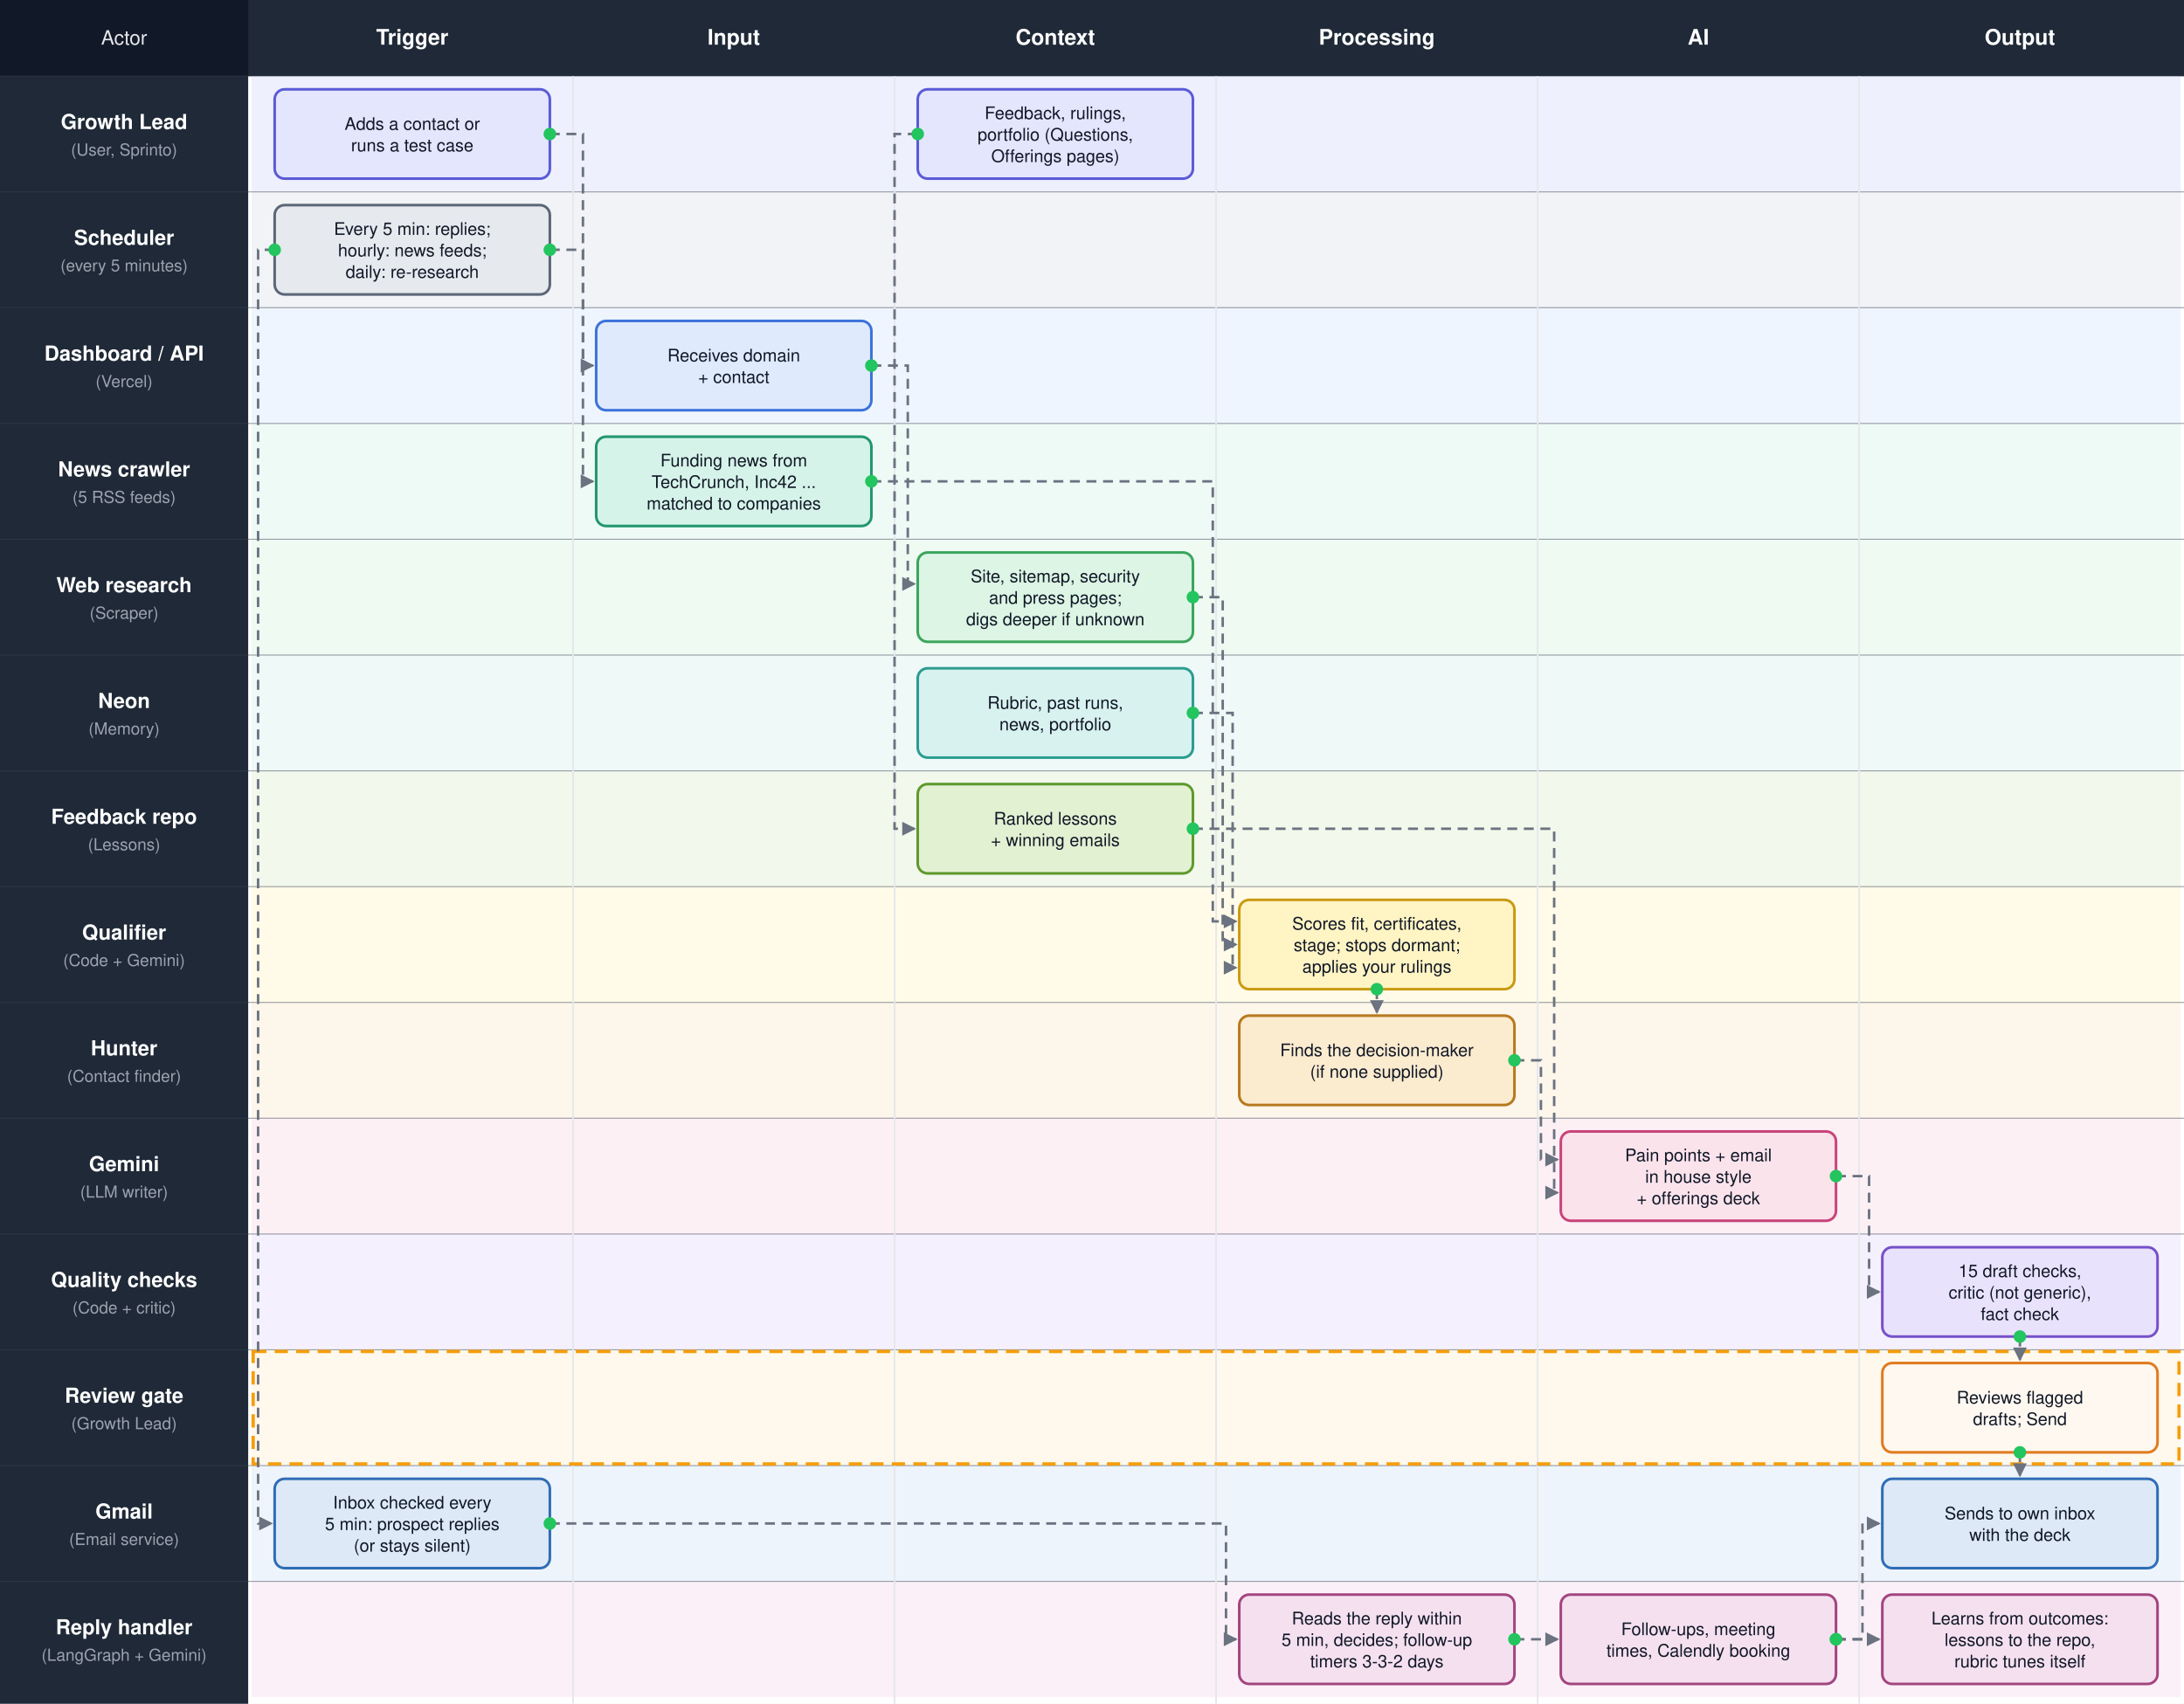
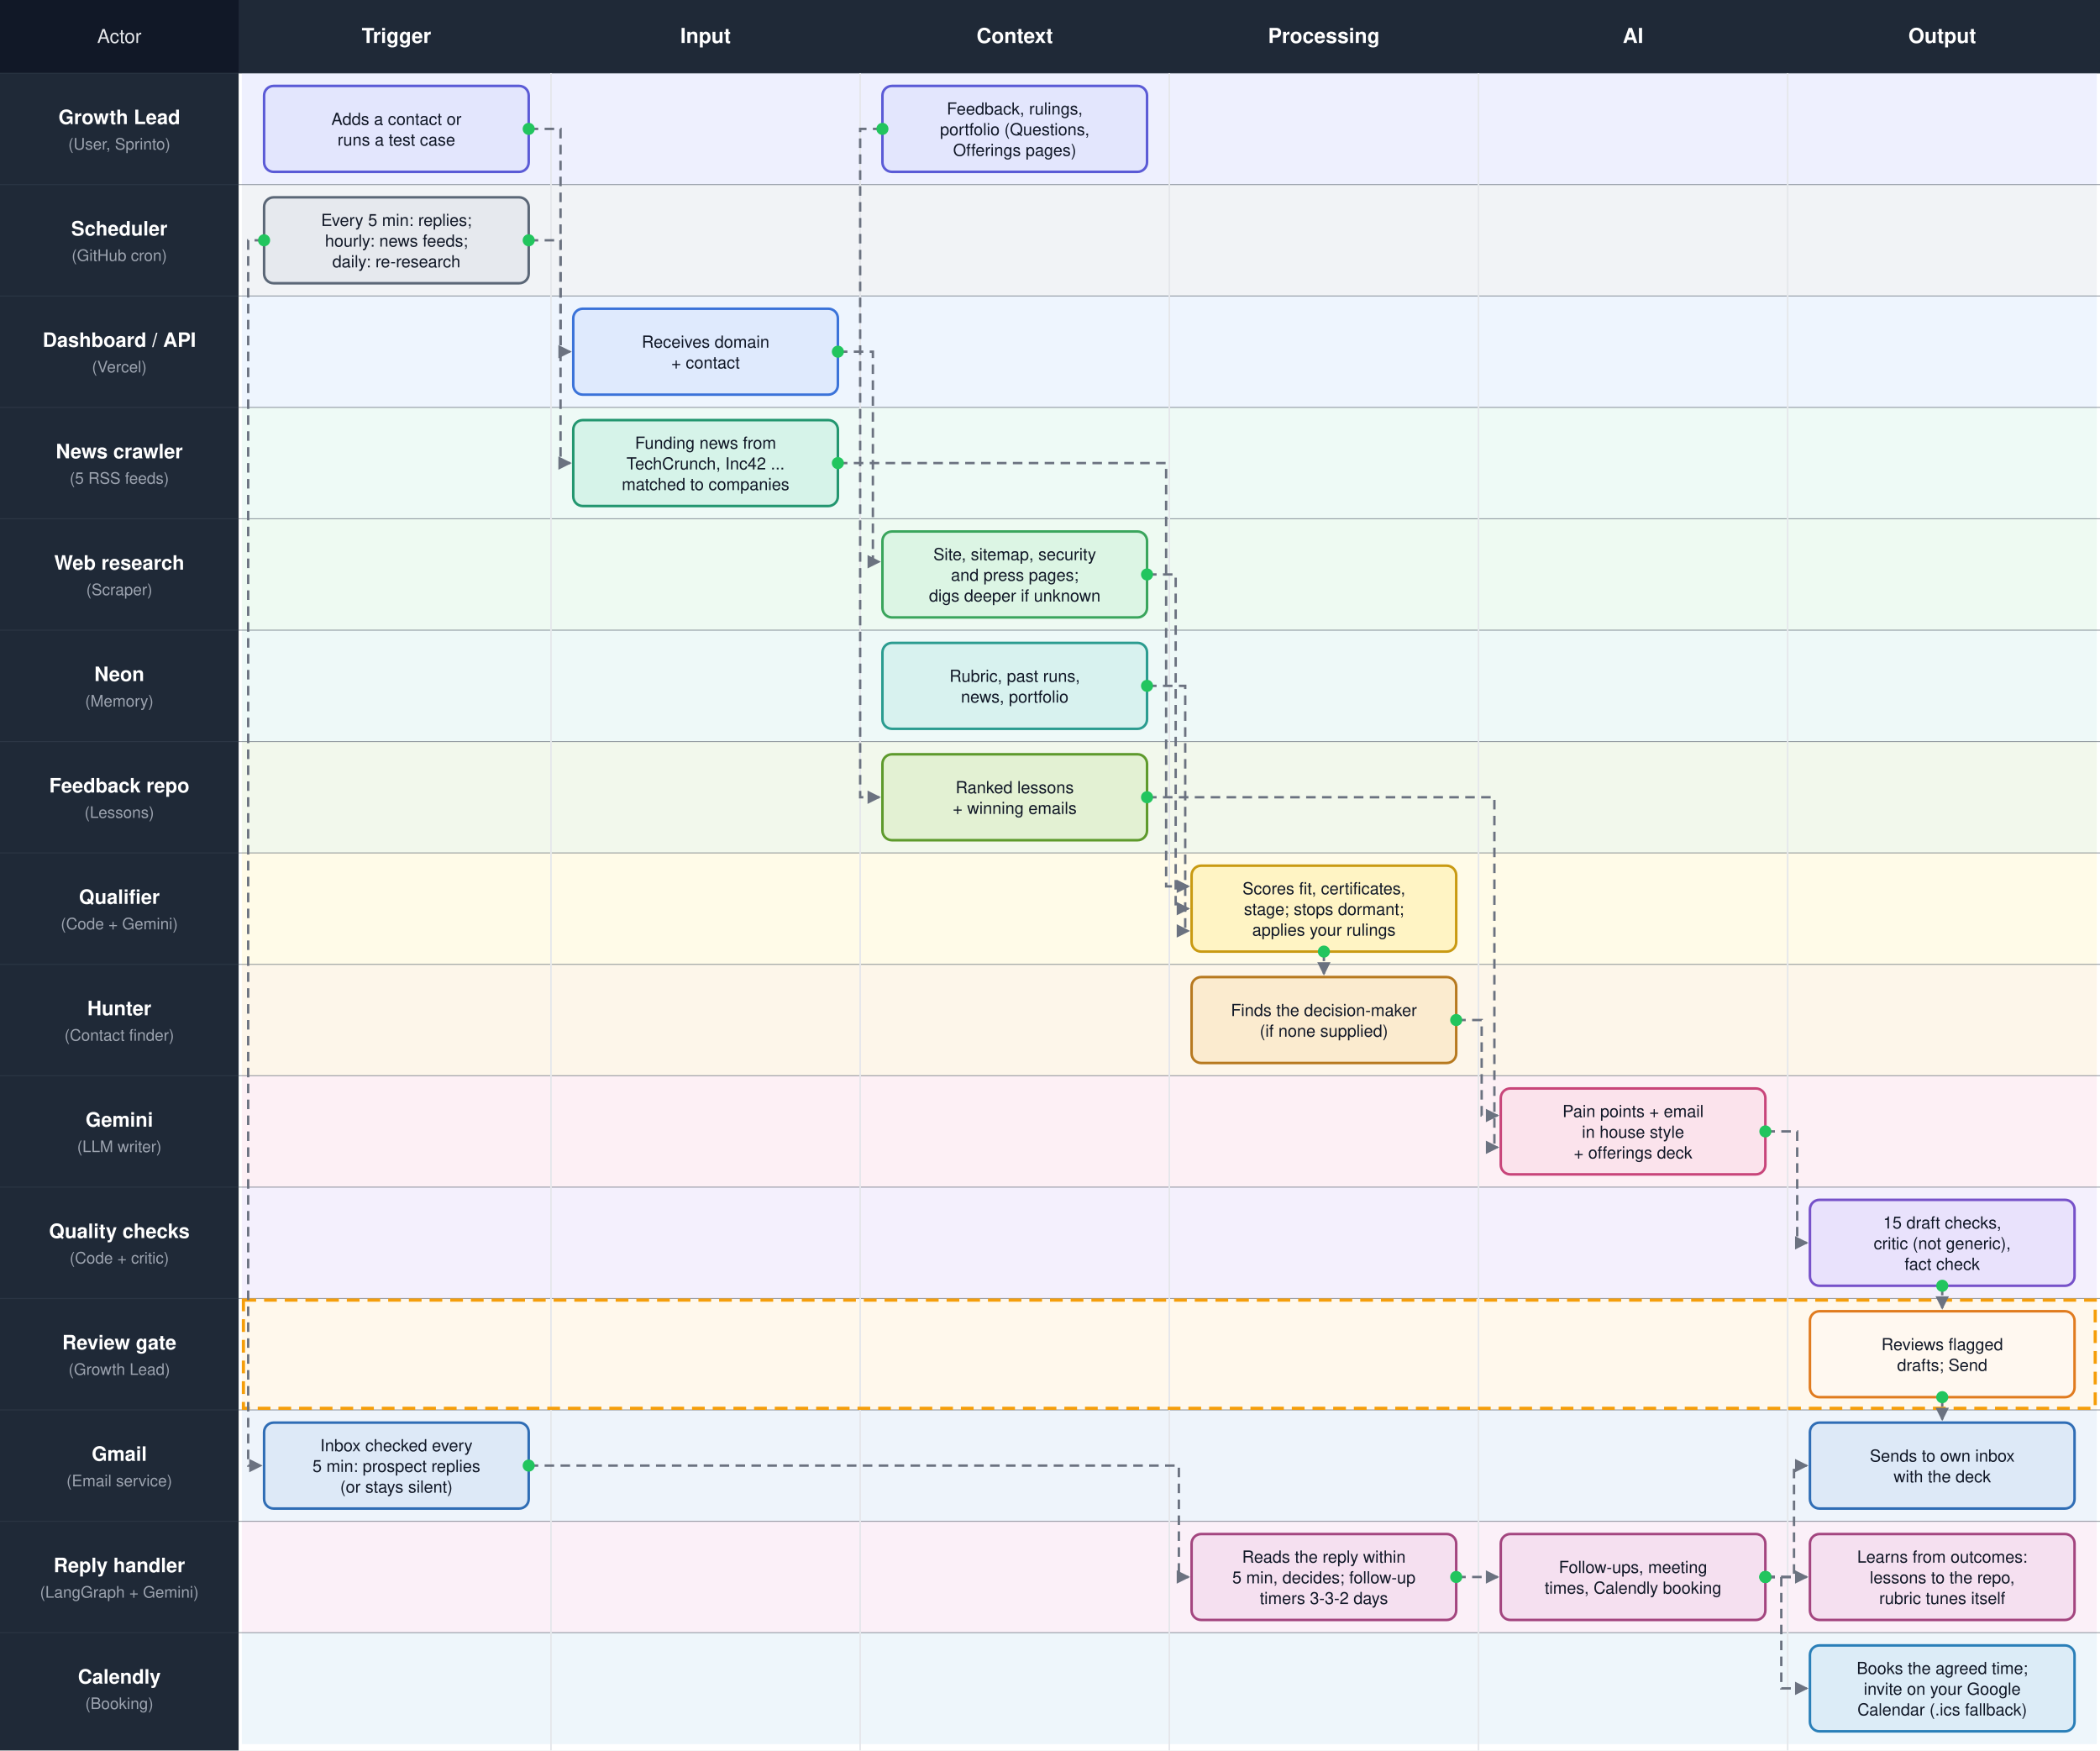
- <svg xmlns="http://www.w3.org/2000/svg" width="1320" height="1030" viewBox="0 0 1320 1030" font-family="Helvetica, Arial, sans-serif">
+ <svg xmlns="http://www.w3.org/2000/svg" width="1320" height="1100" viewBox="0 0 1320 1100" font-family="Helvetica, Arial, sans-serif">
  <defs>
    <marker id="a" viewBox="0 0 10 10" refX="8" refY="5" markerWidth="7" markerHeight="7" orient="auto">
      <path d="M1 1L9 5L1 9z" fill="#6b7280" />
    </marker>
  </defs>
-   <rect width="1320" height="1030" fill="#ffffff" />
+   <rect width="1320" height="1100" fill="#ffffff" />
  <rect x="0" y="0" width="1320" height="46" fill="#1f2937" />
-   <rect x="0" y="0" width="150" height="1030" fill="#1f2937" />
+   <rect x="0" y="0" width="150" height="1100" fill="#1f2937" />
  <rect x="0" y="0" width="150" height="46" fill="#111827" />
  <text x="75.0" y="27.0" fill="#e5e7eb" font-size="12" text-anchor="middle">Actor</text>
  <text x="249.167" y="27.0" fill="#ffffff" font-size="13" font-weight="bold" text-anchor="middle">Trigger</text>
  <text x="443.5" y="27.0" fill="#ffffff" font-size="13" font-weight="bold" text-anchor="middle">Input</text>
  <text x="637.833" y="27.0" fill="#ffffff" font-size="13" font-weight="bold" text-anchor="middle">Context</text>
  <text x="832.167" y="27.0" fill="#ffffff" font-size="13" font-weight="bold" text-anchor="middle">Processing</text>
  <text x="1026.5" y="27.0" fill="#ffffff" font-size="13" font-weight="bold" text-anchor="middle">AI</text>
  <text x="1220.833" y="27.0" fill="#ffffff" font-size="13" font-weight="bold" text-anchor="middle">Output</text>
  <rect x="152" y="46" width="1166" height="70" fill="#eef0fe" />
  <line x1="0" y1="46" x2="1320" y2="46" stroke="#374151" stroke-width="0.6" opacity="0.5" />
  <text x="75.0" y="78.0" fill="#ffffff" font-size="12.5" font-weight="bold" text-anchor="middle">Growth Lead</text>
  <text x="75.0" y="94.0" fill="#9ca3af" font-size="10" text-anchor="middle">(User, Sprinto)</text>
  <rect x="152" y="116" width="1166" height="70" fill="#f1f3f6" />
  <line x1="0" y1="116" x2="1320" y2="116" stroke="#374151" stroke-width="0.6" opacity="0.5" />
  <text x="75.0" y="148.0" fill="#ffffff" font-size="12.5" font-weight="bold" text-anchor="middle">Scheduler</text>
-   <text x="75.0" y="164.0" fill="#9ca3af" font-size="10" text-anchor="middle">(every 5 minutes)</text>
+   <text x="75.0" y="164.0" fill="#9ca3af" font-size="10" text-anchor="middle">(GitHub cron)</text>
  <rect x="152" y="186" width="1166" height="70" fill="#eef5fe" />
  <line x1="0" y1="186" x2="1320" y2="186" stroke="#374151" stroke-width="0.6" opacity="0.5" />
  <text x="75.0" y="218.0" fill="#ffffff" font-size="12.5" font-weight="bold" text-anchor="middle">Dashboard / API</text>
  <text x="75.0" y="234.0" fill="#9ca3af" font-size="10" text-anchor="middle">(Vercel)</text>
  <rect x="152" y="256" width="1166" height="70" fill="#eefaf6" />
  <line x1="0" y1="256" x2="1320" y2="256" stroke="#374151" stroke-width="0.6" opacity="0.5" />
  <text x="75.0" y="288.0" fill="#ffffff" font-size="12.5" font-weight="bold" text-anchor="middle">News crawler</text>
  <text x="75.0" y="304.0" fill="#9ca3af" font-size="10" text-anchor="middle">(5 RSS feeds)</text>
  <rect x="152" y="326" width="1166" height="70" fill="#eefaf2" />
  <line x1="0" y1="326" x2="1320" y2="326" stroke="#374151" stroke-width="0.6" opacity="0.5" />
  <text x="75.0" y="358.0" fill="#ffffff" font-size="12.5" font-weight="bold" text-anchor="middle">Web research</text>
  <text x="75.0" y="374.0" fill="#9ca3af" font-size="10" text-anchor="middle">(Scraper)</text>
  <rect x="152" y="396" width="1166" height="70" fill="#eef9f8" />
  <line x1="0" y1="396" x2="1320" y2="396" stroke="#374151" stroke-width="0.6" opacity="0.5" />
  <text x="75.0" y="428.0" fill="#ffffff" font-size="12.5" font-weight="bold" text-anchor="middle">Neon</text>
  <text x="75.0" y="444.0" fill="#9ca3af" font-size="10" text-anchor="middle">(Memory)</text>
  <rect x="152" y="466" width="1166" height="70" fill="#f2f8ec" />
  <line x1="0" y1="466" x2="1320" y2="466" stroke="#374151" stroke-width="0.6" opacity="0.5" />
  <text x="75.0" y="498.0" fill="#ffffff" font-size="12.5" font-weight="bold" text-anchor="middle">Feedback repo</text>
  <text x="75.0" y="514.0" fill="#9ca3af" font-size="10" text-anchor="middle">(Lessons)</text>
  <rect x="152" y="536" width="1166" height="70" fill="#fffbe8" />
  <line x1="0" y1="536" x2="1320" y2="536" stroke="#374151" stroke-width="0.6" opacity="0.5" />
  <text x="75.0" y="568.0" fill="#ffffff" font-size="12.5" font-weight="bold" text-anchor="middle">Qualifier</text>
  <text x="75.0" y="584.0" fill="#9ca3af" font-size="10" text-anchor="middle">(Code + Gemini)</text>
  <rect x="152" y="606" width="1166" height="70" fill="#fdf6ea" />
  <line x1="0" y1="606" x2="1320" y2="606" stroke="#374151" stroke-width="0.6" opacity="0.5" />
  <text x="75.0" y="638.0" fill="#ffffff" font-size="12.5" font-weight="bold" text-anchor="middle">Hunter</text>
  <text x="75.0" y="654.0" fill="#9ca3af" font-size="10" text-anchor="middle">(Contact finder)</text>
  <rect x="152" y="676" width="1166" height="70" fill="#fdf0f5" />
  <line x1="0" y1="676" x2="1320" y2="676" stroke="#374151" stroke-width="0.6" opacity="0.5" />
  <text x="75.0" y="708.0" fill="#ffffff" font-size="12.5" font-weight="bold" text-anchor="middle">Gemini</text>
  <text x="75.0" y="724.0" fill="#9ca3af" font-size="10" text-anchor="middle">(LLM writer)</text>
  <rect x="152" y="746" width="1166" height="70" fill="#f4f0fd" />
  <line x1="0" y1="746" x2="1320" y2="746" stroke="#374151" stroke-width="0.6" opacity="0.5" />
  <text x="75.0" y="778.0" fill="#ffffff" font-size="12.5" font-weight="bold" text-anchor="middle">Quality checks</text>
  <text x="75.0" y="794.0" fill="#9ca3af" font-size="10" text-anchor="middle">(Code + critic)</text>
  <rect x="152" y="816" width="1166" height="70" fill="#fff8ec" />
  <line x1="0" y1="816" x2="1320" y2="816" stroke="#374151" stroke-width="0.6" opacity="0.5" />
  <text x="75.0" y="848.0" fill="#ffffff" font-size="12.5" font-weight="bold" text-anchor="middle">Review gate</text>
  <text x="75.0" y="864.0" fill="#9ca3af" font-size="10" text-anchor="middle">(Growth Lead)</text>
  <rect x="152" y="886" width="1166" height="70" fill="#eef4fb" />
  <line x1="0" y1="886" x2="1320" y2="886" stroke="#374151" stroke-width="0.6" opacity="0.5" />
  <text x="75.0" y="918.0" fill="#ffffff" font-size="12.5" font-weight="bold" text-anchor="middle">Gmail</text>
  <text x="75.0" y="934.0" fill="#9ca3af" font-size="10" text-anchor="middle">(Email service)</text>
  <rect x="152" y="956" width="1166" height="70" fill="#fbf0f8" />
  <line x1="0" y1="956" x2="1320" y2="956" stroke="#374151" stroke-width="0.6" opacity="0.5" />
  <text x="75.0" y="988.0" fill="#ffffff" font-size="12.5" font-weight="bold" text-anchor="middle">Reply handler</text>
  <text x="75.0" y="1004.0" fill="#9ca3af" font-size="10" text-anchor="middle">(LangGraph + Gemini)</text>
-   <line x1="346.333" y1="46" x2="346.333" y2="1030" stroke="#e5e7eb" stroke-width="1" />
-   <line x1="540.667" y1="46" x2="540.667" y2="1030" stroke="#e5e7eb" stroke-width="1" />
-   <line x1="735.0" y1="46" x2="735.0" y2="1030" stroke="#e5e7eb" stroke-width="1" />
-   <line x1="929.333" y1="46" x2="929.333" y2="1030" stroke="#e5e7eb" stroke-width="1" />
-   <line x1="1123.667" y1="46" x2="1123.667" y2="1030" stroke="#e5e7eb" stroke-width="1" />
+   <rect x="152" y="1026" width="1166" height="70" fill="#eef6fb" />
+   <line x1="0" y1="1026" x2="1320" y2="1026" stroke="#374151" stroke-width="0.6" opacity="0.5" />
+   <text x="75.0" y="1058.0" fill="#ffffff" font-size="12.5" font-weight="bold" text-anchor="middle">Calendly</text>
+   <text x="75.0" y="1074.0" fill="#9ca3af" font-size="10" text-anchor="middle">(Booking)</text>
+   <line x1="346.333" y1="46" x2="346.333" y2="1100" stroke="#e5e7eb" stroke-width="1" />
+   <line x1="540.667" y1="46" x2="540.667" y2="1100" stroke="#e5e7eb" stroke-width="1" />
+   <line x1="735.0" y1="46" x2="735.0" y2="1100" stroke="#e5e7eb" stroke-width="1" />
+   <line x1="929.333" y1="46" x2="929.333" y2="1100" stroke="#e5e7eb" stroke-width="1" />
+   <line x1="1123.667" y1="46" x2="1123.667" y2="1100" stroke="#e5e7eb" stroke-width="1" />
  <rect x="153" y="817" width="1164" height="68" fill="none" stroke="#f59e0b" stroke-width="2" stroke-dasharray="8 5" />
  <rect x="166.0" y="54" width="166.333" height="54" rx="6" fill="#e3e6fd" stroke="#5b5bd6" stroke-width="1.6" />
  <text x="249.167" y="78.5" fill="#111827" font-size="10.5" text-anchor="middle">Adds a contact or</text>
  <text x="249.167" y="91.5" fill="#111827" font-size="10.5" text-anchor="middle">runs a test case</text>
  <rect x="554.667" y="54" width="166.333" height="54" rx="6" fill="#e3e6fd" stroke="#5b5bd6" stroke-width="1.6" />
  <text x="637.833" y="72.0" fill="#111827" font-size="10.5" text-anchor="middle">Feedback, rulings,</text>
  <text x="637.833" y="85.0" fill="#111827" font-size="10.5" text-anchor="middle">portfolio (Questions,</text>
  <text x="637.833" y="98.0" fill="#111827" font-size="10.5" text-anchor="middle">Offerings pages)</text>
  <rect x="166.0" y="124" width="166.333" height="54" rx="6" fill="#e6e9ee" stroke="#5b6777" stroke-width="1.6" />
  <text x="249.167" y="142.0" fill="#111827" font-size="10.5" text-anchor="middle">Every 5 min: replies;</text>
  <text x="249.167" y="155.0" fill="#111827" font-size="10.5" text-anchor="middle">hourly: news feeds;</text>
  <text x="249.167" y="168.0" fill="#111827" font-size="10.5" text-anchor="middle">daily: re-research</text>
  <rect x="360.333" y="194" width="166.333" height="54" rx="6" fill="#dfeafd" stroke="#3b73d9" stroke-width="1.6" />
  <text x="443.5" y="218.5" fill="#111827" font-size="10.5" text-anchor="middle">Receives domain</text>
  <text x="443.5" y="231.5" fill="#111827" font-size="10.5" text-anchor="middle">+ contact</text>
  <rect x="360.333" y="264" width="166.333" height="54" rx="6" fill="#d6f3e9" stroke="#22966f" stroke-width="1.6" />
  <text x="443.5" y="282.0" fill="#111827" font-size="10.5" text-anchor="middle">Funding news from</text>
  <text x="443.5" y="295.0" fill="#111827" font-size="10.5" text-anchor="middle">TechCrunch, Inc42 ...</text>
  <text x="443.5" y="308.0" fill="#111827" font-size="10.5" text-anchor="middle">matched to companies</text>
  <rect x="554.667" y="334" width="166.333" height="54" rx="6" fill="#dcf5e4" stroke="#3aa55c" stroke-width="1.6" />
  <text x="637.833" y="352.0" fill="#111827" font-size="10.5" text-anchor="middle">Site, sitemap, security</text>
  <text x="637.833" y="365.0" fill="#111827" font-size="10.5" text-anchor="middle">and press pages;</text>
  <text x="637.833" y="378.0" fill="#111827" font-size="10.5" text-anchor="middle">digs deeper if unknown</text>
  <rect x="554.667" y="404" width="166.333" height="54" rx="6" fill="#d8f2ef" stroke="#2b9c90" stroke-width="1.6" />
  <text x="637.833" y="428.5" fill="#111827" font-size="10.5" text-anchor="middle">Rubric, past runs,</text>
  <text x="637.833" y="441.5" fill="#111827" font-size="10.5" text-anchor="middle">news, portfolio</text>
  <rect x="554.667" y="474" width="166.333" height="54" rx="6" fill="#e3f1d3" stroke="#5e9a2c" stroke-width="1.6" />
  <text x="637.833" y="498.5" fill="#111827" font-size="10.5" text-anchor="middle">Ranked lessons</text>
  <text x="637.833" y="511.5" fill="#111827" font-size="10.5" text-anchor="middle">+ winning emails</text>
  <rect x="749.0" y="544" width="166.333" height="54" rx="6" fill="#fff4c4" stroke="#c99a12" stroke-width="1.6" />
  <text x="832.167" y="562.0" fill="#111827" font-size="10.5" text-anchor="middle">Scores fit, certificates,</text>
  <text x="832.167" y="575.0" fill="#111827" font-size="10.5" text-anchor="middle">stage; stops dormant;</text>
  <text x="832.167" y="588.0" fill="#111827" font-size="10.5" text-anchor="middle">applies your rulings</text>
  <rect x="749.0" y="614" width="166.333" height="54" rx="6" fill="#fbebcf" stroke="#b7791f" stroke-width="1.6" />
  <text x="832.167" y="638.5" fill="#111827" font-size="10.5" text-anchor="middle">Finds the decision-maker</text>
  <text x="832.167" y="651.5" fill="#111827" font-size="10.5" text-anchor="middle">(if none supplied)</text>
  <rect x="943.333" y="684" width="166.333" height="54" rx="6" fill="#fbe3ec" stroke="#c8457a" stroke-width="1.6" />
  <text x="1026.5" y="702.0" fill="#111827" font-size="10.5" text-anchor="middle">Pain points + email</text>
  <text x="1026.5" y="715.0" fill="#111827" font-size="10.5" text-anchor="middle">in house style</text>
  <text x="1026.5" y="728.0" fill="#111827" font-size="10.5" text-anchor="middle">+ offerings deck</text>
  <rect x="1137.667" y="754" width="166.333" height="54" rx="6" fill="#e9e2fc" stroke="#7651c9" stroke-width="1.6" />
  <text x="1220.833" y="772.0" fill="#111827" font-size="10.5" text-anchor="middle">15 draft checks,</text>
  <text x="1220.833" y="785.0" fill="#111827" font-size="10.5" text-anchor="middle">critic (not generic),</text>
  <text x="1220.833" y="798.0" fill="#111827" font-size="10.5" text-anchor="middle">fact check</text>
  <rect x="1137.667" y="824" width="166.333" height="54" rx="6" fill="#fff8f0" stroke="#e07b1f" stroke-width="1.6" />
  <text x="1220.833" y="848.5" fill="#111827" font-size="10.5" text-anchor="middle">Reviews flagged</text>
  <text x="1220.833" y="861.5" fill="#111827" font-size="10.5" text-anchor="middle">drafts; Send</text>
  <rect x="1137.667" y="894" width="166.333" height="54" rx="6" fill="#dde9f7" stroke="#2f6db5" stroke-width="1.6" />
  <text x="1220.833" y="918.5" fill="#111827" font-size="10.5" text-anchor="middle">Sends to own inbox</text>
  <text x="1220.833" y="931.5" fill="#111827" font-size="10.5" text-anchor="middle">with the deck</text>
  <rect x="166.0" y="894" width="166.333" height="54" rx="6" fill="#dde9f7" stroke="#2f6db5" stroke-width="1.6" />
  <text x="249.167" y="912.0" fill="#111827" font-size="10.5" text-anchor="middle">Inbox checked every</text>
  <text x="249.167" y="925.0" fill="#111827" font-size="10.5" text-anchor="middle">5 min: prospect replies</text>
  <text x="249.167" y="938.0" fill="#111827" font-size="10.5" text-anchor="middle">(or stays silent)</text>
  <rect x="749.0" y="964" width="166.333" height="54" rx="6" fill="#f5e0f0" stroke="#a3457f" stroke-width="1.6" />
  <text x="832.167" y="982.0" fill="#111827" font-size="10.5" text-anchor="middle">Reads the reply within</text>
  <text x="832.167" y="995.0" fill="#111827" font-size="10.5" text-anchor="middle">5 min, decides; follow-up</text>
  <text x="832.167" y="1008.0" fill="#111827" font-size="10.5" text-anchor="middle">timers 3-3-2 days</text>
  <rect x="943.333" y="964" width="166.333" height="54" rx="6" fill="#f5e0f0" stroke="#a3457f" stroke-width="1.6" />
  <text x="1026.5" y="988.5" fill="#111827" font-size="10.5" text-anchor="middle">Follow-ups, meeting</text>
  <text x="1026.5" y="1001.5" fill="#111827" font-size="10.5" text-anchor="middle">times, Calendly booking</text>
  <rect x="1137.667" y="964" width="166.333" height="54" rx="6" fill="#f5e0f0" stroke="#a3457f" stroke-width="1.6" />
  <text x="1220.833" y="982.0" fill="#111827" font-size="10.5" text-anchor="middle">Learns from outcomes:</text>
  <text x="1220.833" y="995.0" fill="#111827" font-size="10.5" text-anchor="middle">lessons to the repo,</text>
  <text x="1220.833" y="1008.0" fill="#111827" font-size="10.5" text-anchor="middle">rubric tunes itself</text>
+   <rect x="1137.667" y="1034" width="166.333" height="54" rx="6" fill="#dcecf7" stroke="#2a7fb8" stroke-width="1.6" />
+   <text x="1220.833" y="1052.0" fill="#111827" font-size="10.5" text-anchor="middle">Books the agreed time;</text>
+   <text x="1220.833" y="1065.0" fill="#111827" font-size="10.5" text-anchor="middle">invite on your Google</text>
+   <text x="1220.833" y="1078.0" fill="#111827" font-size="10.5" text-anchor="middle">Calendar (.ics fallback)</text>
  <path d="M166.0 151.0 L156.0 151.0 L156.0 921.0 L164.0 921.0" fill="none" stroke="#6b7280" stroke-width="1.5" stroke-dasharray="6 4" marker-end="url(#a)" />
  <circle cx="166.0" cy="151.0" r="3.8" fill="#22c55e" />
  <path d="M332.333 81.0 L352.333 81.0 L352.333 221.0 L358.333 221.0" fill="none" stroke="#6b7280" stroke-width="1.5" stroke-dasharray="6 4" marker-end="url(#a)" />
  <circle cx="332.333" cy="81.0" r="3.8" fill="#22c55e" />
  <path d="M332.333 151.0 L352.333 151.0 L352.333 291.0 L358.333 291.0" fill="none" stroke="#6b7280" stroke-width="1.5" stroke-dasharray="6 4" marker-end="url(#a)" />
  <circle cx="332.333" cy="151.0" r="3.8" fill="#22c55e" />
  <path d="M526.667 221.0 L548.667 221.0 L548.667 353.0 L552.667 353.0" fill="none" stroke="#6b7280" stroke-width="1.5" stroke-dasharray="6 4" marker-end="url(#a)" />
  <circle cx="526.667" cy="221.0" r="3.8" fill="#22c55e" />
  <path d="M554.667 81.0 L540.667 81.0 L540.667 501.0 L552.667 501.0" fill="none" stroke="#6b7280" stroke-width="1.5" stroke-dasharray="6 4" marker-end="url(#a)" />
  <circle cx="554.667" cy="81.0" r="3.8" fill="#22c55e" />
  <path d="M526.667 291.0 L733.0 291.0 L733.0 557.0 L747.0 557.0" fill="none" stroke="#6b7280" stroke-width="1.5" stroke-dasharray="6 4" marker-end="url(#a)" />
  <circle cx="526.667" cy="291.0" r="3.8" fill="#22c55e" />
  <path d="M721 361.0 L739.0 361.0 L739.0 571.0 L747.0 571.0" fill="none" stroke="#6b7280" stroke-width="1.5" stroke-dasharray="6 4" marker-end="url(#a)" />
  <circle cx="721" cy="361.0" r="3.8" fill="#22c55e" />
  <path d="M721 431.0 L745.0 431.0 L745.0 585.0 L747.0 585.0" fill="none" stroke="#6b7280" stroke-width="1.5" stroke-dasharray="6 4" marker-end="url(#a)" />
  <circle cx="721" cy="431.0" r="3.8" fill="#22c55e" />
  <path d="M832.167 598 L832.167 612" fill="none" stroke="#6b7280" stroke-width="1.5" stroke-dasharray="6 4" marker-end="url(#a)" />
  <circle cx="832.167" cy="598" r="3.8" fill="#22c55e" />
  <path d="M915.333 641.0 L931.333 641.0 L931.333 701.0 L941.333 701.0" fill="none" stroke="#6b7280" stroke-width="1.5" stroke-dasharray="6 4" marker-end="url(#a)" />
  <circle cx="915.333" cy="641.0" r="3.8" fill="#22c55e" />
  <path d="M721 501.0 L939.333 501.0 L939.333 721.0 L941.333 721.0" fill="none" stroke="#6b7280" stroke-width="1.5" stroke-dasharray="6 4" marker-end="url(#a)" />
  <circle cx="721" cy="501.0" r="3.8" fill="#22c55e" />
  <path d="M1109.667 711.0 L1129.667 711.0 L1129.667 781.0 L1135.667 781.0" fill="none" stroke="#6b7280" stroke-width="1.5" stroke-dasharray="6 4" marker-end="url(#a)" />
  <circle cx="1109.667" cy="711.0" r="3.8" fill="#22c55e" />
  <path d="M1220.833 808 L1220.833 822" fill="none" stroke="#6b7280" stroke-width="1.5" stroke-dasharray="6 4" marker-end="url(#a)" />
  <circle cx="1220.833" cy="808" r="3.8" fill="#22c55e" />
  <path d="M1220.833 878 L1220.833 892" fill="none" stroke="#6b7280" stroke-width="1.5" stroke-dasharray="6 4" marker-end="url(#a)" />
  <circle cx="1220.833" cy="878" r="3.8" fill="#22c55e" />
  <path d="M332.333 921.0 L741.0 921.0 L741.0 991.0 L747.0 991.0" fill="none" stroke="#6b7280" stroke-width="1.5" stroke-dasharray="6 4" marker-end="url(#a)" />
  <circle cx="332.333" cy="921.0" r="3.8" fill="#22c55e" />
  <path d="M915.333 991.0 L941.333 991.0" fill="none" stroke="#6b7280" stroke-width="1.5" stroke-dasharray="6 4" marker-end="url(#a)" />
  <circle cx="915.333" cy="991.0" r="3.8" fill="#22c55e" />
-   <path d="M1109.667 991.0 L1125.667 991.0 L1125.667 921.0 L1135.667 921.0" fill="none" stroke="#6b7280" stroke-width="1.5" stroke-dasharray="6 4" marker-end="url(#a)" />
+   <path d="M1109.667 991.0 L1127.667 991.0 L1127.667 921.0 L1135.667 921.0" fill="none" stroke="#6b7280" stroke-width="1.5" stroke-dasharray="6 4" marker-end="url(#a)" />
  <circle cx="1109.667" cy="991.0" r="3.8" fill="#22c55e" />
  <path d="M1109.667 991.0 L1135.667 991.0" fill="none" stroke="#6b7280" stroke-width="1.5" stroke-dasharray="6 4" marker-end="url(#a)" />
  <circle cx="1109.667" cy="991.0" r="3.8" fill="#22c55e" />
+   <path d="M1109.667 991.0 L1119.667 991.0 L1119.667 1061.0 L1135.667 1061.0" fill="none" stroke="#6b7280" stroke-width="1.5" stroke-dasharray="6 4" marker-end="url(#a)" />
+   <circle cx="1109.667" cy="991.0" r="3.8" fill="#22c55e" />
</svg>
